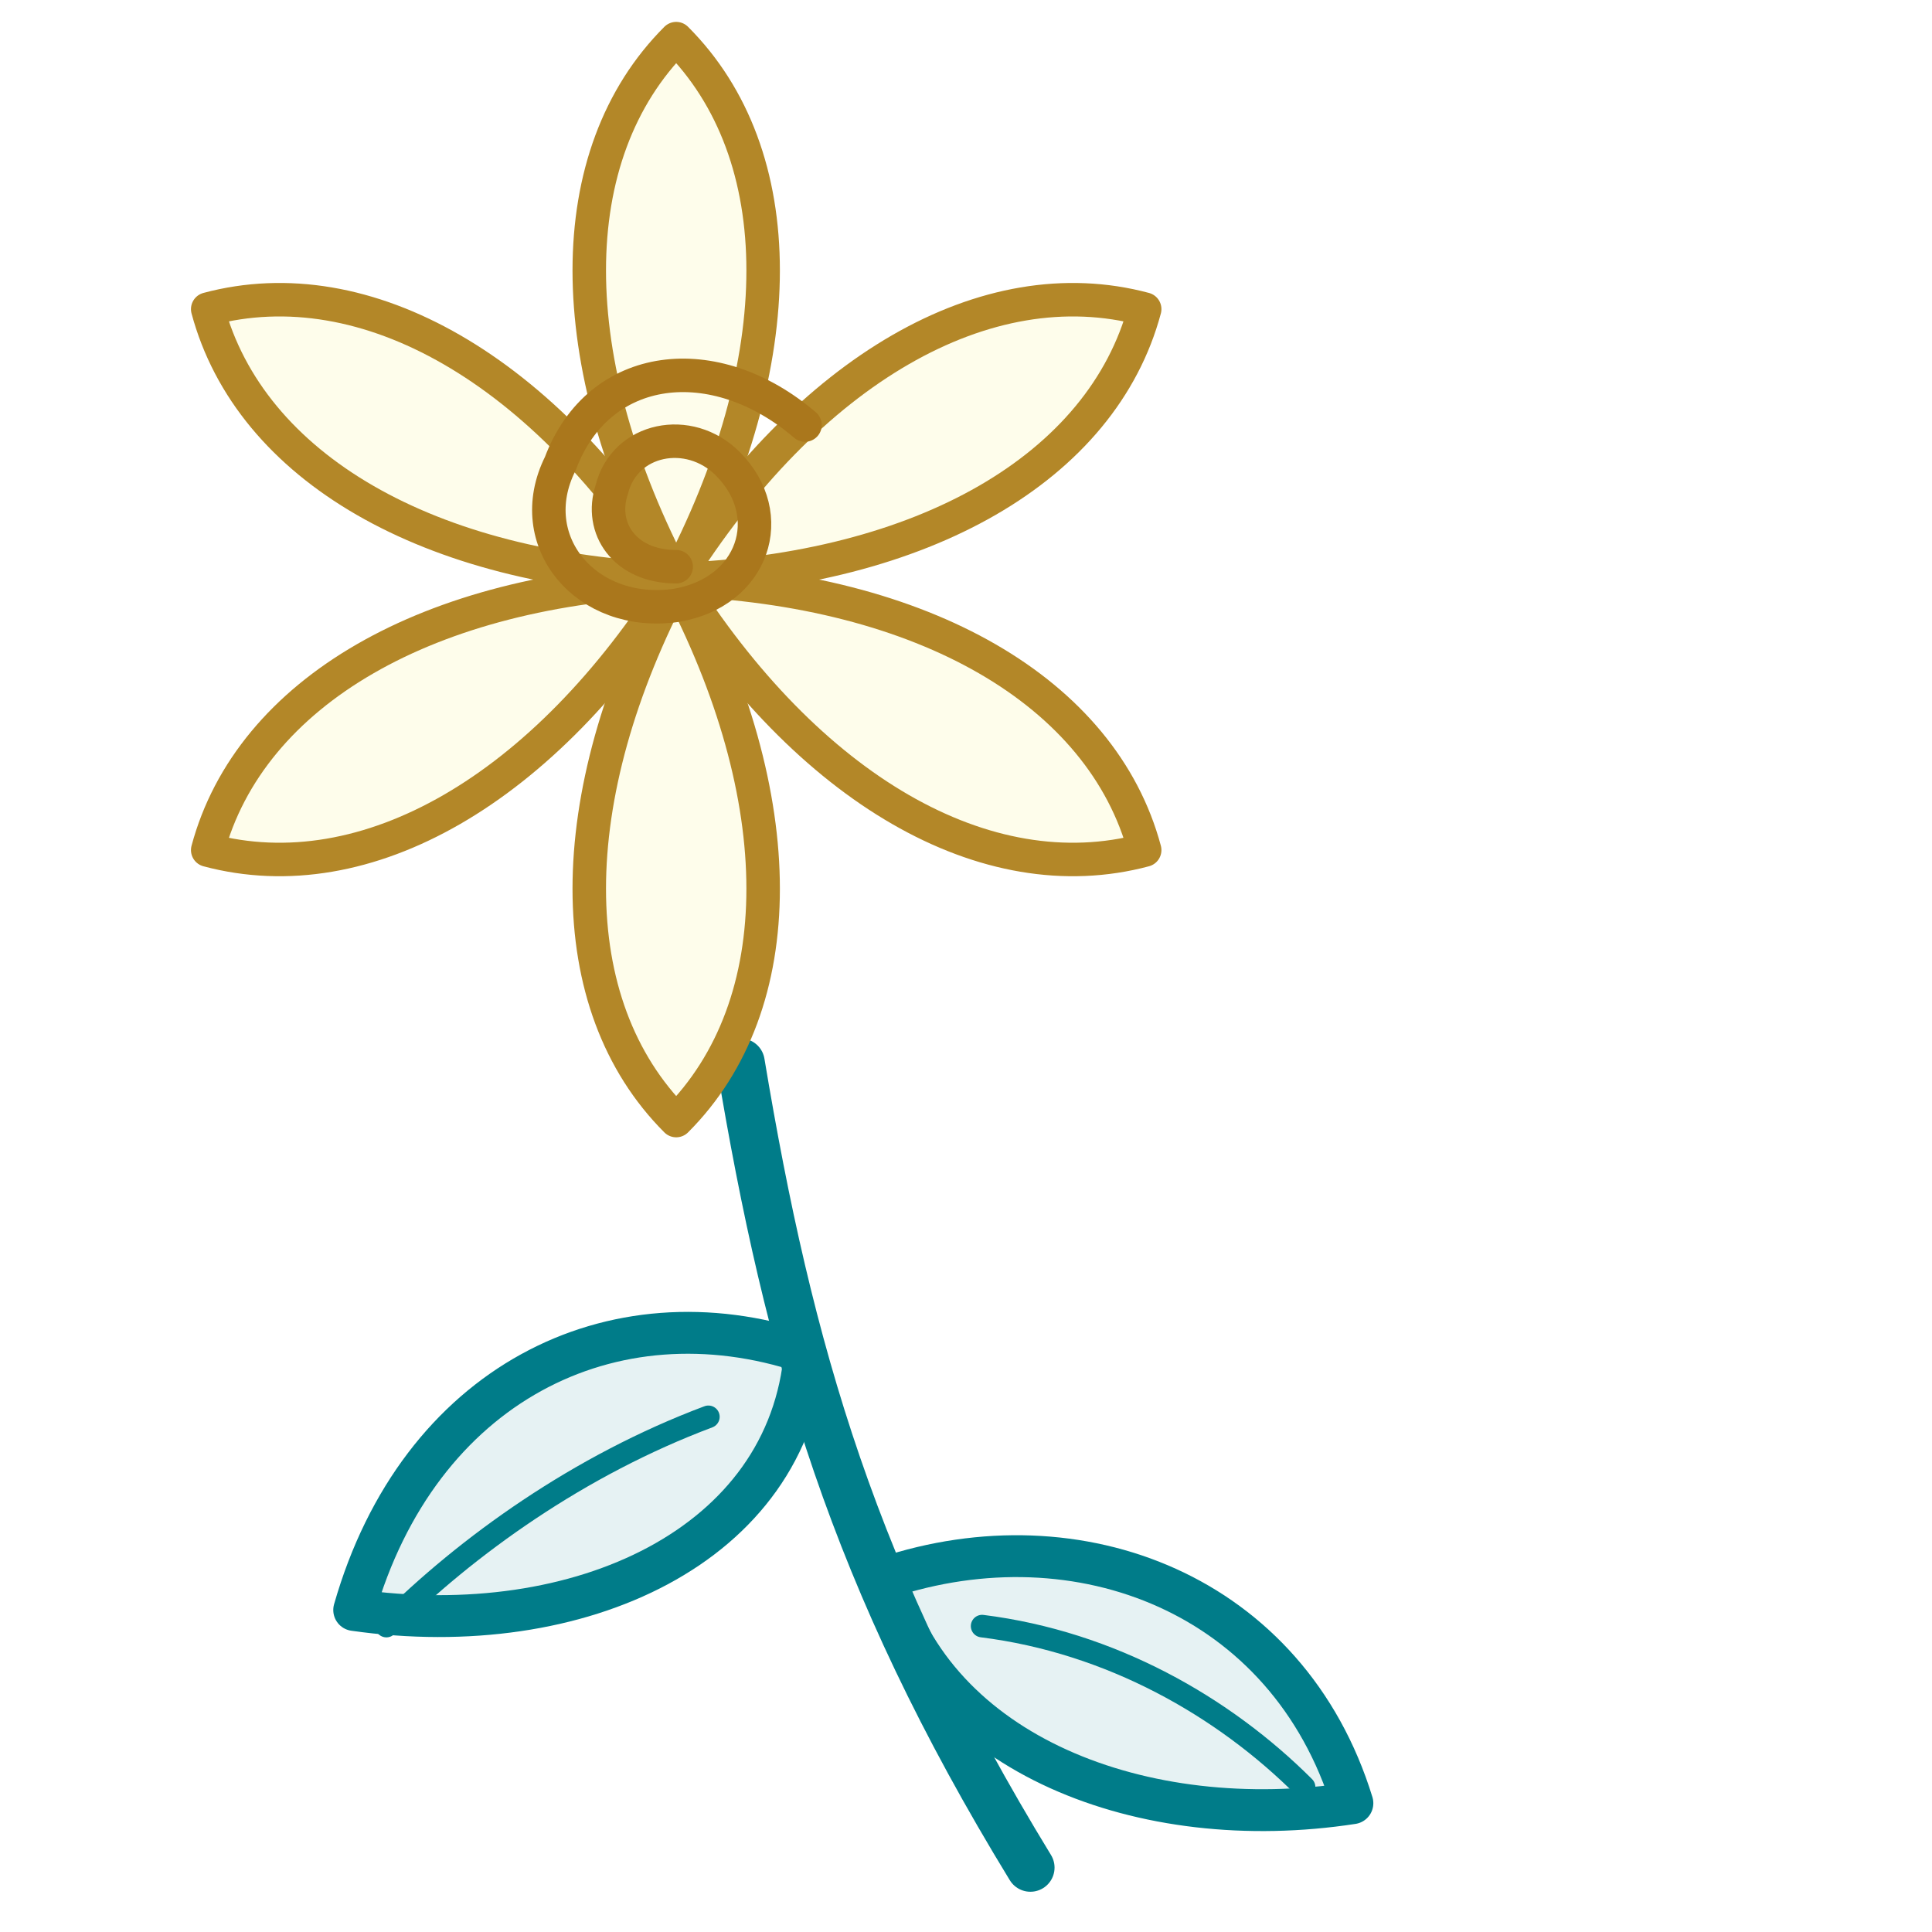
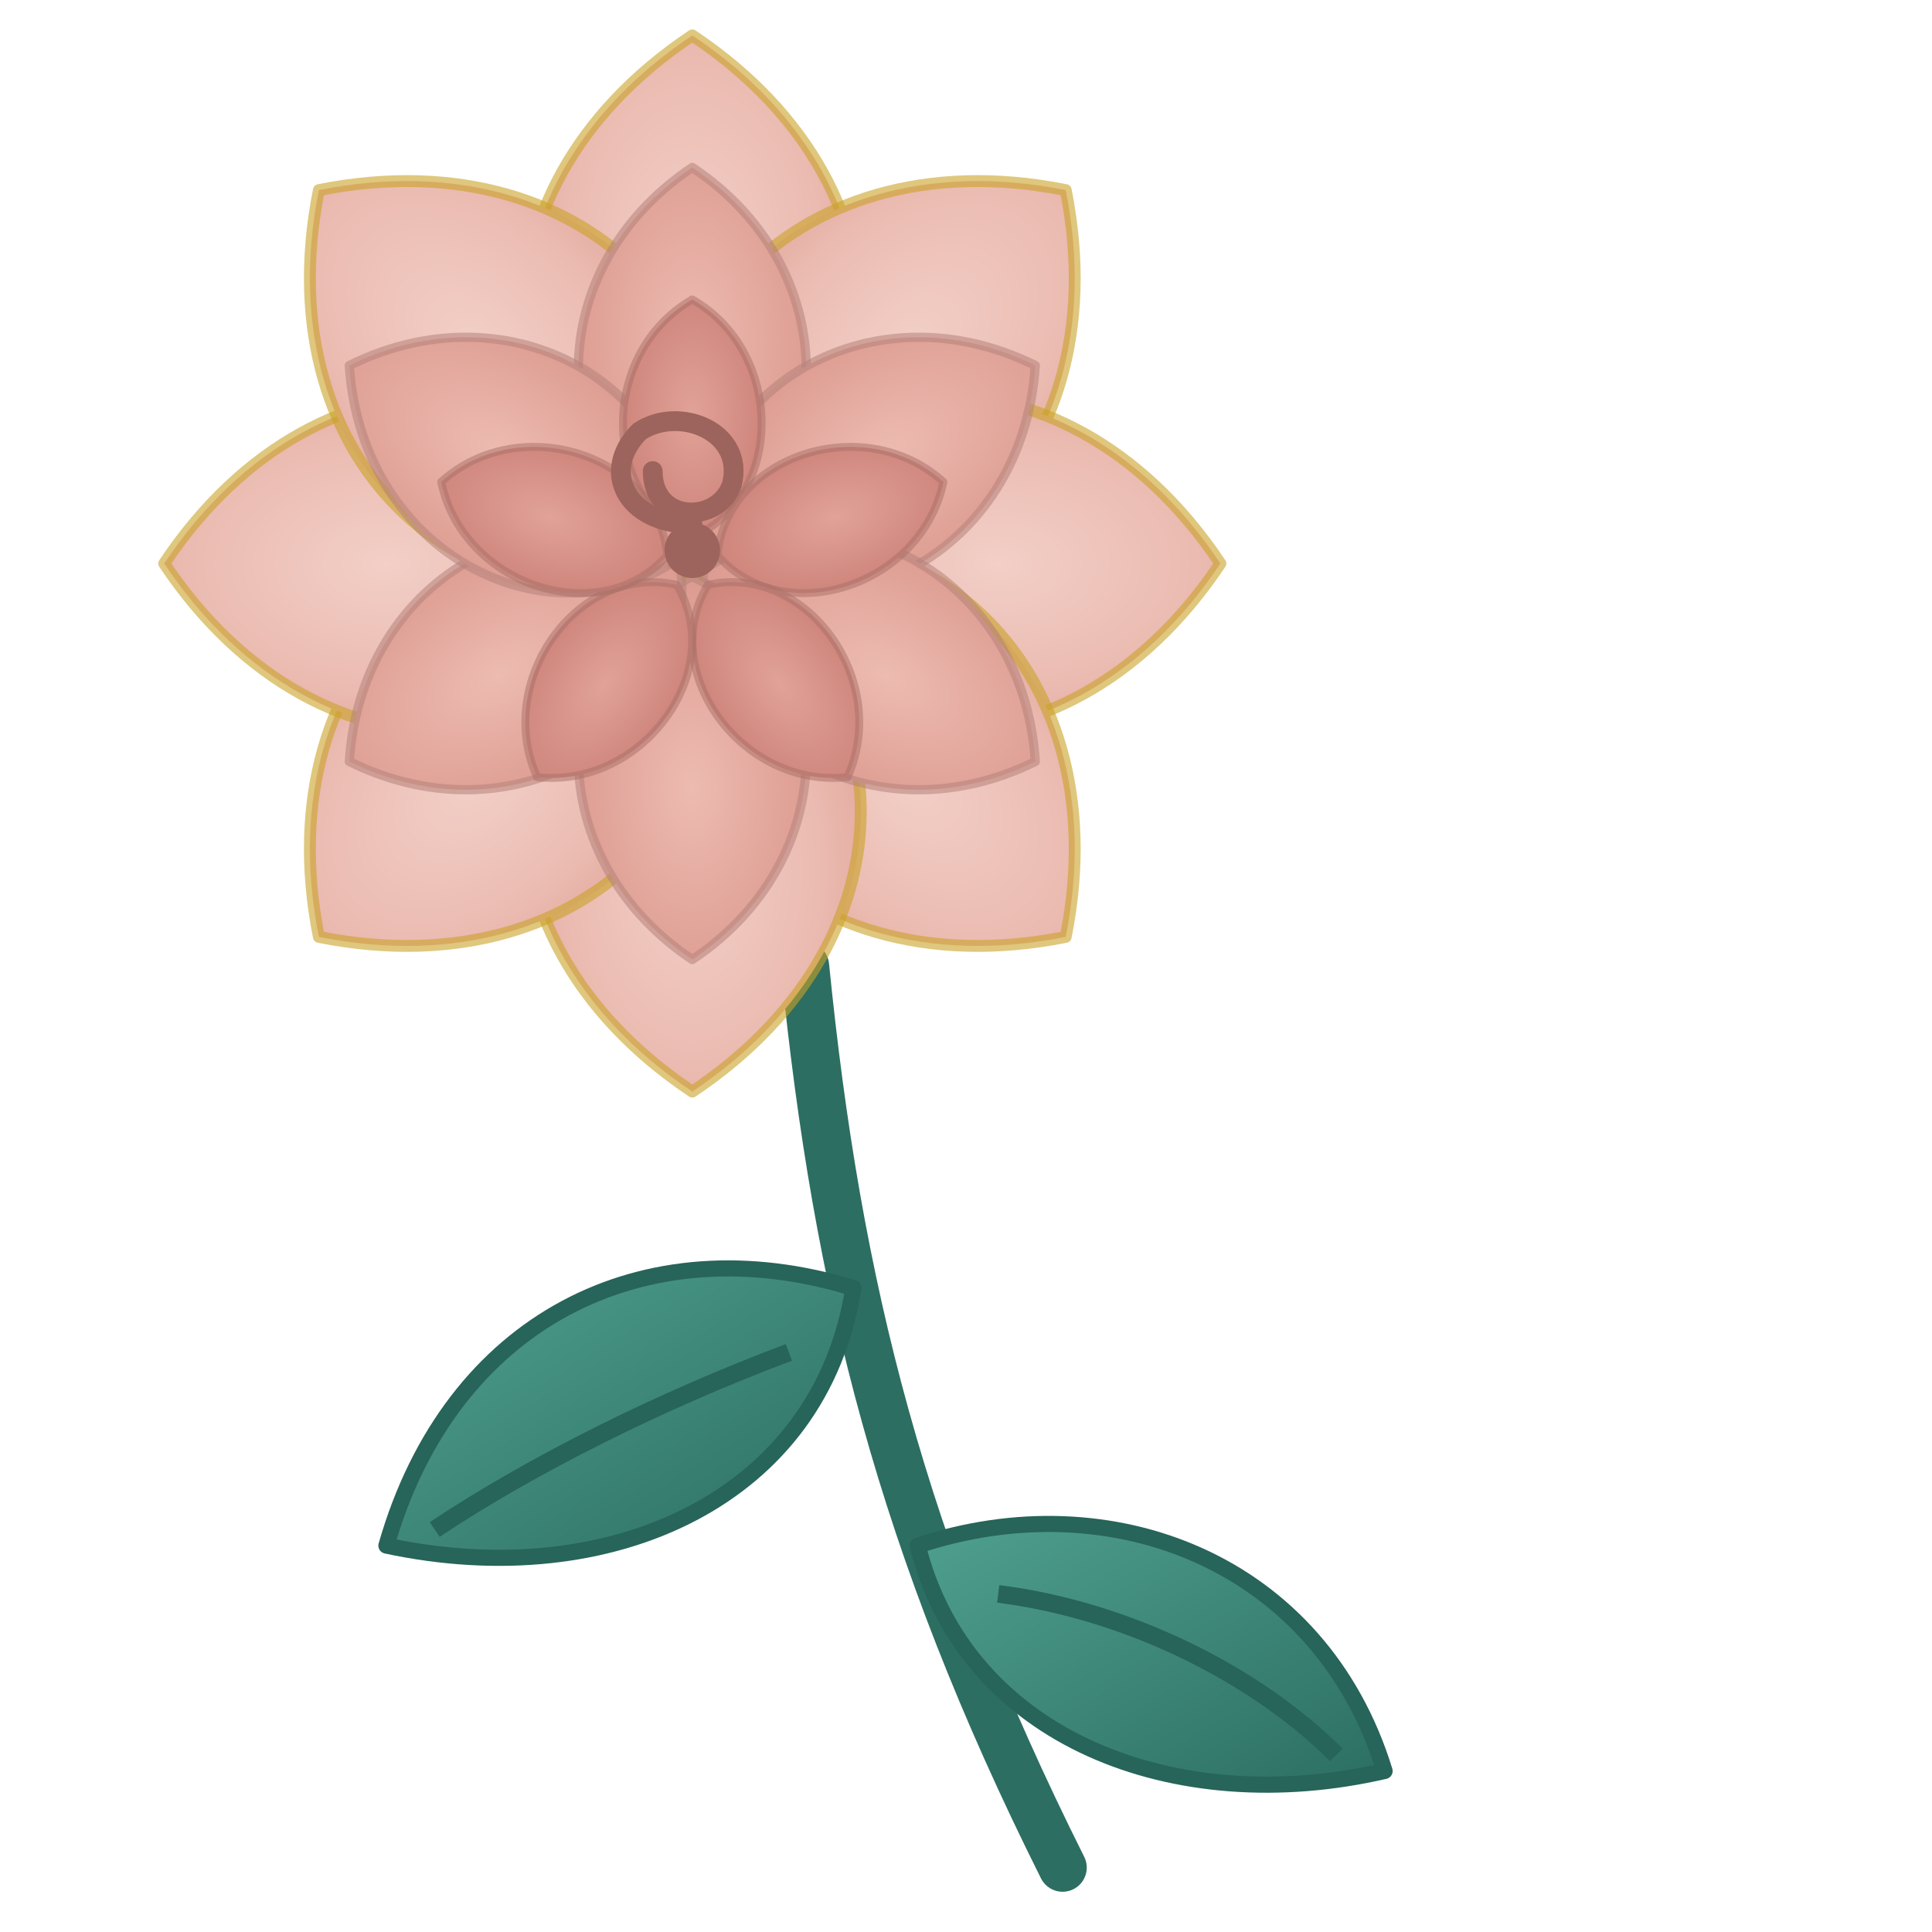
- <svg xmlns="http://www.w3.org/2000/svg" viewBox="0 0 120 120" fill="none" stroke-linecap="round" stroke-linejoin="round">
-   <path d="M46 66 C 49 84 53 98 64 116" stroke="#007C89" stroke-width="3" />
-   <path d="M50 84 C 38 80 26 86 22 100 C 36 102 49 96 50 84 Z" stroke="#007C89" stroke-width="2.6" fill="#007C89" fill-opacity="0.10" />
-   <path d="M44 88 C 36 91 29 96 24 101" stroke="#007C89" stroke-width="1.4" />
-   <path d="M55 98 C 67 94 80 99 84 112 C 71 114 58 109 55 98 Z" stroke="#007C89" stroke-width="2.6" fill="#007C89" fill-opacity="0.10" />
-   <path d="M61 101 C 69 102 76 106 81 111" stroke="#007C89" stroke-width="1.4" />
-   <g transform="translate(2 -4) scale(0.8)">
-     <g fill="#FCF6BA" fill-opacity="0.30" stroke="#B38728" stroke-width="2.6">
-       <path d="M50 50 C 41 33 41 17 50 8 C 59 17 59 33 50 50 Z" />
-       <path d="M50 50 C 41 33 41 17 50 8 C 59 17 59 33 50 50 Z" transform="rotate(60 50 50)" />
-       <path d="M50 50 C 41 33 41 17 50 8 C 59 17 59 33 50 50 Z" transform="rotate(120 50 50)" />
-       <path d="M50 50 C 41 33 41 17 50 8 C 59 17 59 33 50 50 Z" transform="rotate(180 50 50)" />
-       <path d="M50 50 C 41 33 41 17 50 8 C 59 17 59 33 50 50 Z" transform="rotate(240 50 50)" />
-       <path d="M50 50 C 41 33 41 17 50 8 C 59 17 59 33 50 50 Z" transform="rotate(300 50 50)" />
+ <svg xmlns="http://www.w3.org/2000/svg" viewBox="0 0 120 120">
+   <defs>
+     <radialGradient id="ro" cx="50%" cy="42%" r="62%">
+       <stop offset="0%" stop-color="#F2CFC7" />
+       <stop offset="60%" stop-color="#EBBBB1" />
+       <stop offset="100%" stop-color="#E0A398" />
+     </radialGradient>
+     <radialGradient id="rm" cx="50%" cy="45%" r="60%">
+       <stop offset="0%" stop-color="#EDBBB1" />
+       <stop offset="100%" stop-color="#DB988D" />
+     </radialGradient>
+     <radialGradient id="ri" cx="50%" cy="48%" r="58%">
+       <stop offset="0%" stop-color="#E1A298" />
+       <stop offset="100%" stop-color="#CC8178" />
+     </radialGradient>
+     <linearGradient id="lf" x1="0%" y1="0%" x2="100%" y2="100%">
+       <stop offset="0%" stop-color="#4FA08F" />
+       <stop offset="100%" stop-color="#2C6E62" />
+     </linearGradient>
+   </defs>
+   <path d="M50 60 C 52 80 56 96 66 116" fill="none" stroke="#2C6E62" stroke-width="3" stroke-linecap="round" />
+   <g stroke="#27645A" stroke-width="1" stroke-linejoin="round">
+     <path d="M53 80 C 40 76 28 82 24 96 C 38 99 51 93 53 80 Z" fill="url(#lf)" />
+     <path d="M49 84 C 41 87 33 91 27 95" fill="none" stroke-width="1.1" />
+     <path d="M57 96 C 69 92 82 97 86 110 C 73 113 60 108 57 96 Z" fill="url(#lf)" />
+     <path d="M62 99 C 70 100 78 104 83 109" fill="none" stroke-width="1.1" />
+   </g>
+   <g transform="translate(2 -6) scale(0.82)">
+     <g fill="url(#ro)" stroke="#C9A227" stroke-width="0.9" stroke-opacity="0.6" stroke-linejoin="round">
+       <path d="M50 50 C 34 43 32 22 50 10 C 68 22 66 43 50 50 Z" />
+       <path d="M50 50 C 34 43 32 22 50 10 C 68 22 66 43 50 50 Z" transform="rotate(45 50 50)" />
+       <path d="M50 50 C 34 43 32 22 50 10 C 68 22 66 43 50 50 Z" transform="rotate(90 50 50)" />
+       <path d="M50 50 C 34 43 32 22 50 10 C 68 22 66 43 50 50 Z" transform="rotate(135 50 50)" />
+       <path d="M50 50 C 34 43 32 22 50 10 C 68 22 66 43 50 50 Z" transform="rotate(180 50 50)" />
+       <path d="M50 50 C 34 43 32 22 50 10 C 68 22 66 43 50 50 Z" transform="rotate(225 50 50)" />
+       <path d="M50 50 C 34 43 32 22 50 10 C 68 22 66 43 50 50 Z" transform="rotate(270 50 50)" />
+       <path d="M50 50 C 34 43 32 22 50 10 C 68 22 66 43 50 50 Z" transform="rotate(315 50 50)" />
    </g>
-     <path d="M50 49 C 46 49 44 46 45 43 C 46 39 51 38 54 41 C 58 45 56 51 50 52 C 43 53 38 47 41 41 C 44 33 53 32 60 38" fill="none" stroke="#AA771C" stroke-width="2.6" />
+     <g fill="url(#rm)" stroke="#B5827A" stroke-width="0.7" stroke-opacity="0.55" stroke-linejoin="round">
+       <path d="M50 49 C 39 44 38 28 50 20 C 62 28 61 44 50 49 Z" />
+       <path d="M50 49 C 39 44 38 28 50 20 C 62 28 61 44 50 49 Z" transform="rotate(60 50 50)" />
+       <path d="M50 49 C 39 44 38 28 50 20 C 62 28 61 44 50 49 Z" transform="rotate(120 50 50)" />
+       <path d="M50 49 C 39 44 38 28 50 20 C 62 28 61 44 50 49 Z" transform="rotate(180 50 50)" />
+       <path d="M50 49 C 39 44 38 28 50 20 C 62 28 61 44 50 49 Z" transform="rotate(240 50 50)" />
+       <path d="M50 49 C 39 44 38 28 50 20 C 62 28 61 44 50 49 Z" transform="rotate(300 50 50)" />
+     </g>
+     <g fill="url(#ri)" stroke="#A86E66" stroke-width="0.6" stroke-opacity="0.5" stroke-linejoin="round">
+       <path d="M50 48 C 43 45 43 34 50 30 C 57 34 57 45 50 48 Z" />
+       <path d="M50 48 C 43 45 43 34 50 30 C 57 34 57 45 50 48 Z" transform="rotate(72 50 50)" />
+       <path d="M50 48 C 43 45 43 34 50 30 C 57 34 57 45 50 48 Z" transform="rotate(144 50 50)" />
+       <path d="M50 48 C 43 45 43 34 50 30 C 57 34 57 45 50 48 Z" transform="rotate(216 50 50)" />
+       <path d="M50 48 C 43 45 43 34 50 30 C 57 34 57 45 50 48 Z" transform="rotate(288 50 50)" />
+     </g>
+     <path d="M50 47 C 45 47 43 43 46 40 C 49 38 54 40 53 44 C 52 47 47 47 47 43" fill="none" stroke="#9C645C" stroke-width="1.5" stroke-linecap="round" />
+     <circle cx="50" cy="49" r="2.1" fill="#9C645C" />
  </g>
</svg>
